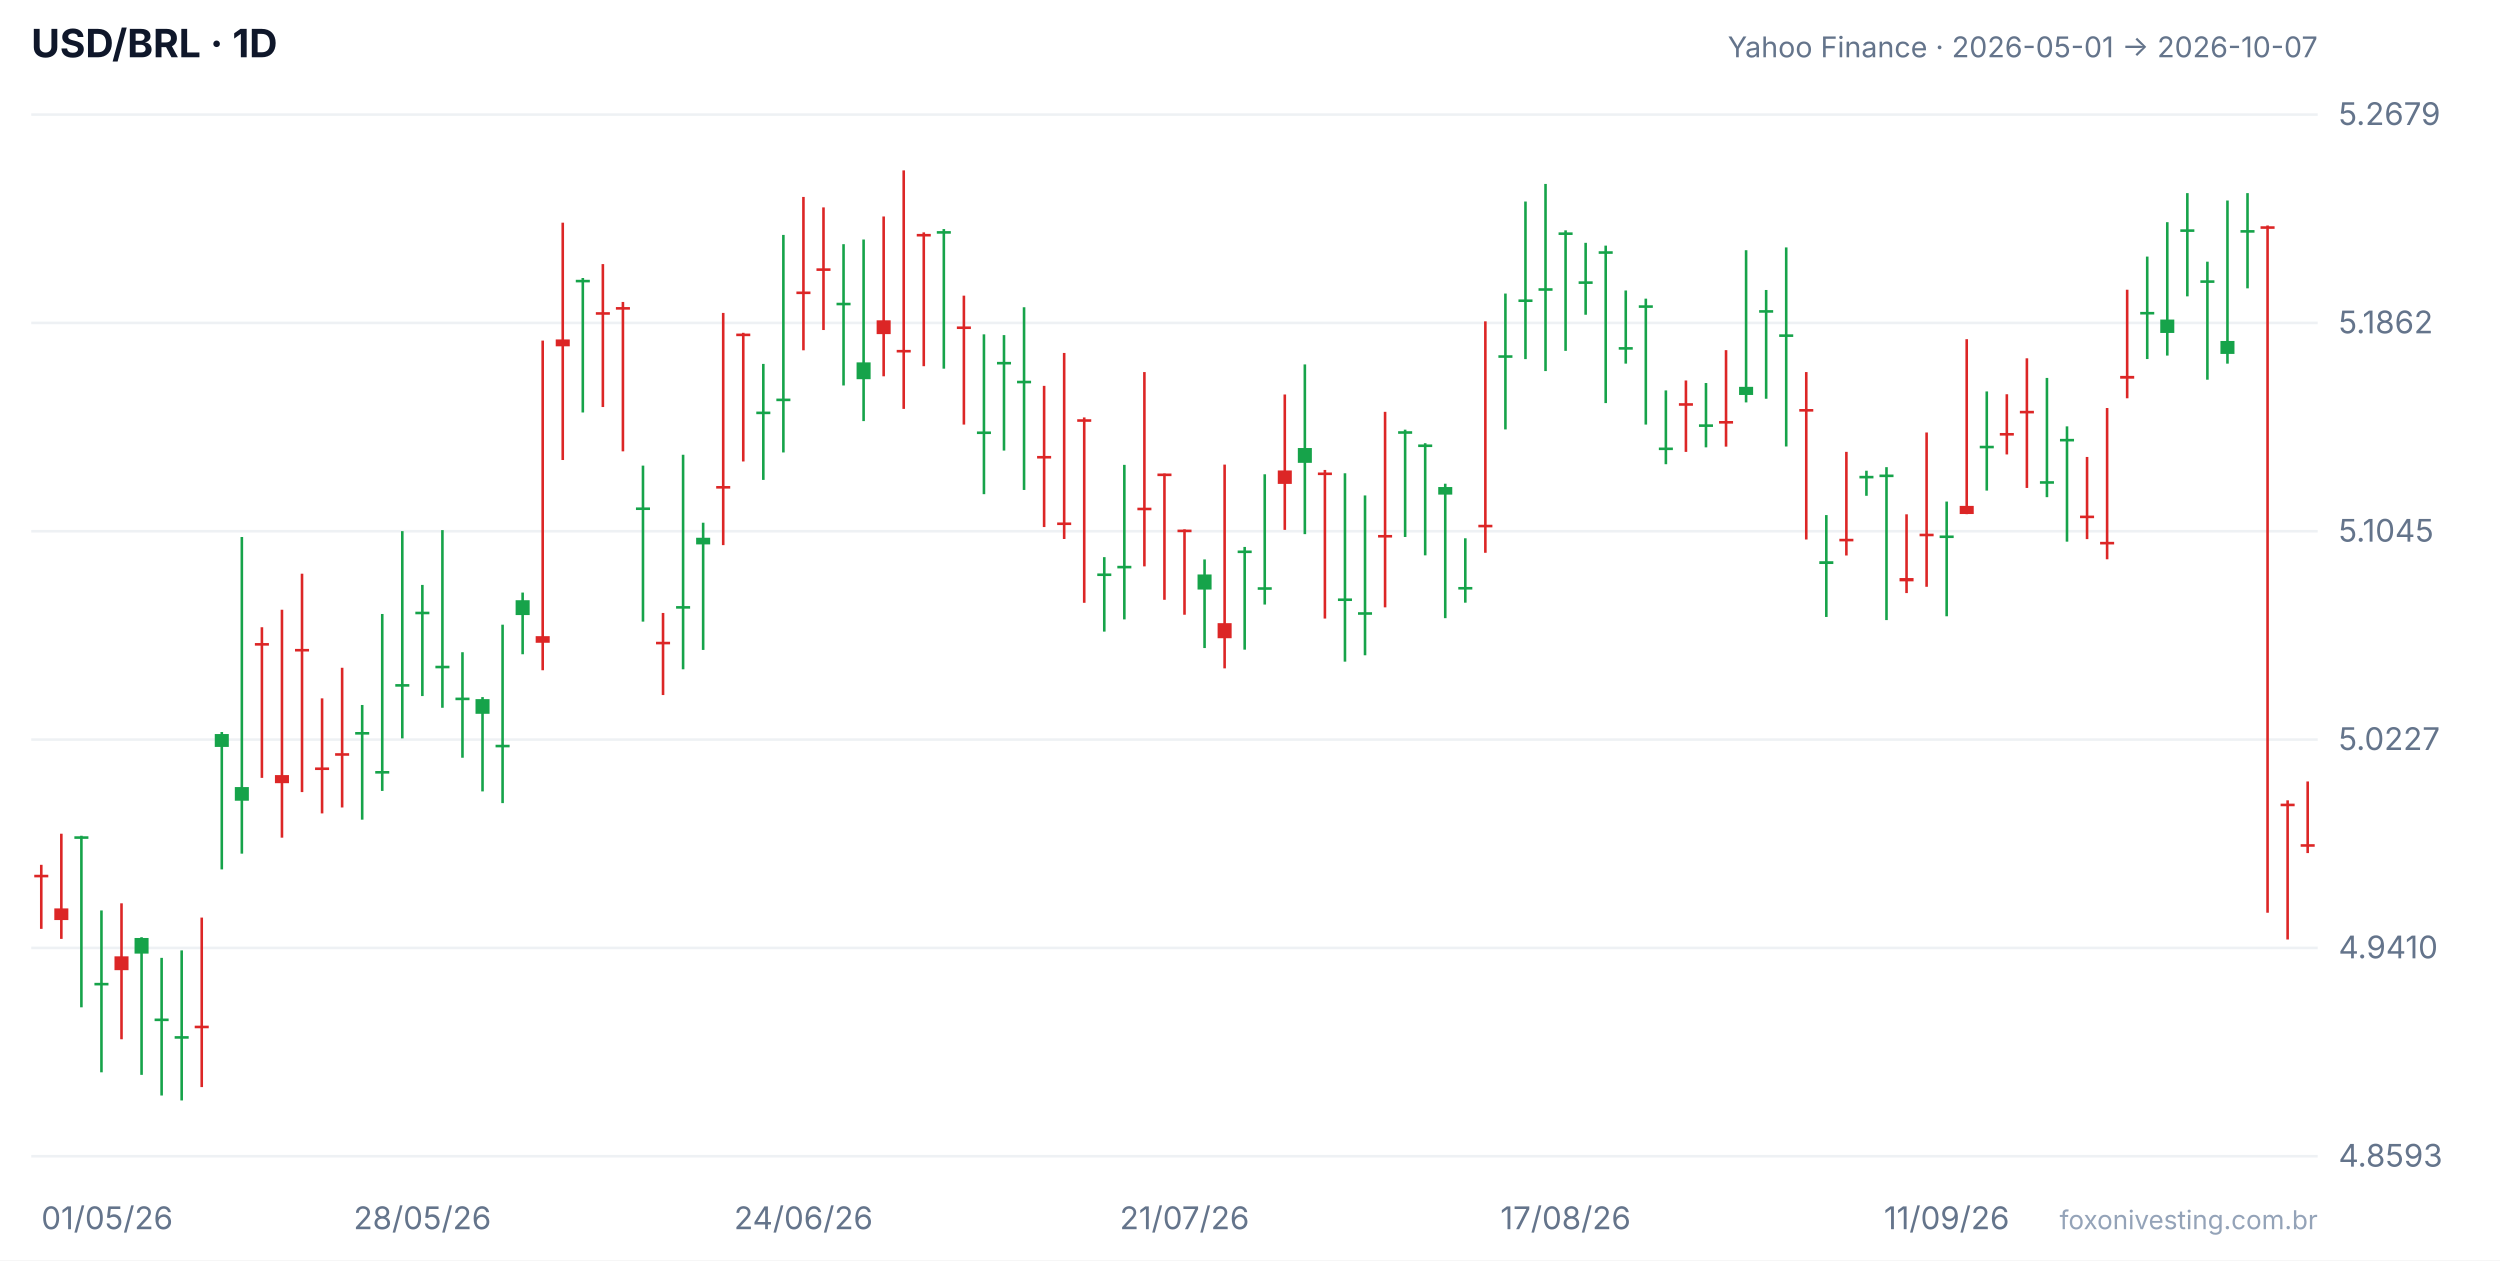
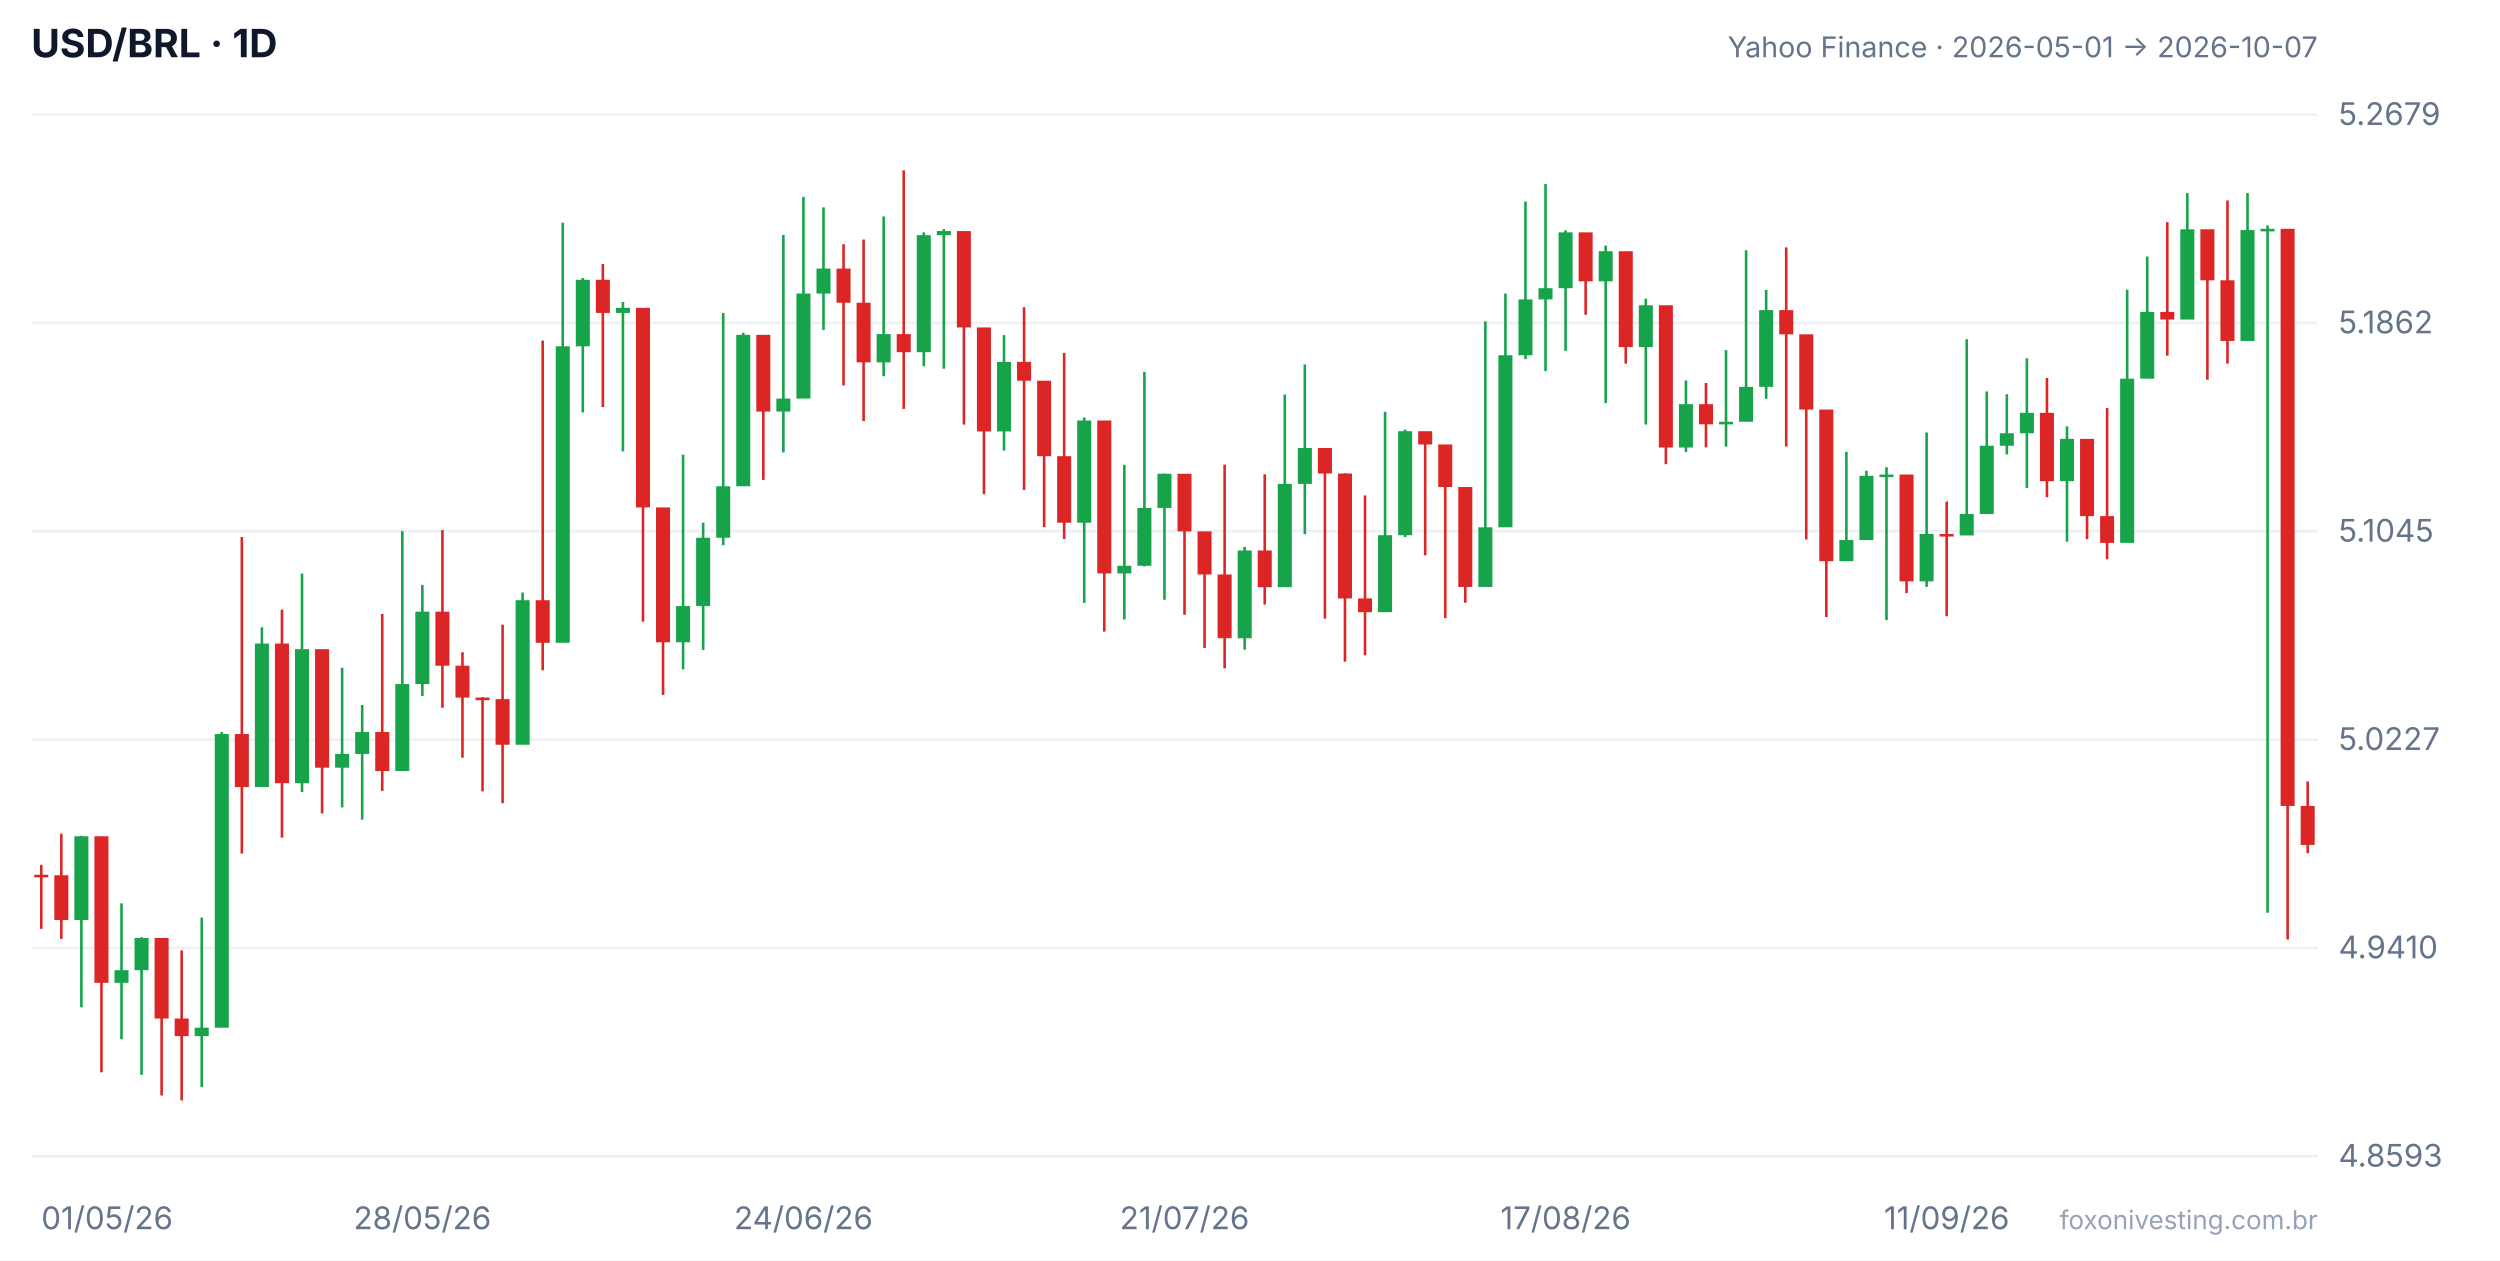
<svg xmlns="http://www.w3.org/2000/svg" viewBox="0 0 960 484" font-family="Inter,system-ui,sans-serif" font-size="12" role="img">
  <rect width="960" height="484" fill="#ffffff" />
  <text x="12" y="22" font-size="15" font-weight="700" fill="#0f172a">USD/BRL · 1D</text>
  <text x="890" y="22" font-size="11" fill="#64748b" text-anchor="end">Yahoo Finance · 2026-05-01 → 2026-10-07</text>
  <line x1="12" x2="890" y1="444" y2="444" stroke="#eef1f4" />
  <text x="898" y="448" fill="#64748b">4.8593</text>
  <line x1="12" x2="890" y1="364" y2="364" stroke="#eef1f4" />
  <text x="898" y="368" fill="#64748b">4.9410</text>
  <line x1="12" x2="890" y1="284" y2="284" stroke="#eef1f4" />
  <text x="898" y="288" fill="#64748b">5.0227</text>
  <line x1="12" x2="890" y1="204" y2="204" stroke="#eef1f4" />
  <text x="898" y="208" fill="#64748b">5.1045</text>
  <line x1="12" x2="890" y1="124" y2="124" stroke="#eef1f4" />
  <text x="898" y="128" fill="#64748b">5.1862</text>
  <line x1="12" x2="890" y1="44" y2="44" stroke="#eef1f4" />
  <text x="898" y="48" fill="#64748b">5.2679</text>
  <text x="15.851" y="472" fill="#64748b" text-anchor="start">01/05/26</text>
  <text x="162.184" y="472" fill="#64748b" text-anchor="middle">28/05/26</text>
  <text x="308.518" y="472" fill="#64748b" text-anchor="middle">24/06/26</text>
  <text x="454.851" y="472" fill="#64748b" text-anchor="middle">21/07/26</text>
  <text x="601.184" y="472" fill="#64748b" text-anchor="middle">17/08/26</text>
  <text x="747.518" y="472" fill="#64748b" text-anchor="middle">11/09/26</text>
  <line x1="15.851" x2="15.851" y1="332.089" y2="356.683" stroke="#dc2626" />
  <rect x="13.155" y="335.907" width="5.391" height="1" fill="#dc2626" />
  <line x1="23.553" x2="23.553" y1="320.147" y2="360.535" stroke="#dc2626" />
-   <rect x="20.857" y="348.828" width="5.391" height="4.474" fill="#dc2626" />
+   <rect x="20.857" y="336.102" width="5.391" height="17.2" fill="#dc2626" />
  <line x1="31.254" x2="31.254" y1="320.93" y2="386.808" stroke="#16a34a" />
-   <rect x="28.559" y="321.126" width="5.391" height="1" fill="#16a34a" />
-   <line x1="38.956" x2="38.956" y1="349.611" y2="411.77" stroke="#16a34a" />
-   <rect x="36.261" y="377.411" width="5.391" height="1" fill="#16a34a" />
-   <line x1="46.658" x2="46.658" y1="346.87" y2="399.08" stroke="#dc2626" />
-   <rect x="43.962" y="367.231" width="5.391" height="5.313" fill="#dc2626" />
+   <rect x="28.559" y="321.126" width="5.391" height="32.176" fill="#16a34a" />
+   <line x1="38.956" x2="38.956" y1="349.611" y2="411.77" stroke="#dc2626" />
+   <rect x="36.261" y="321.126" width="5.391" height="56.285" fill="#dc2626" />
+   <line x1="46.658" x2="46.658" y1="346.87" y2="399.08" stroke="#16a34a" />
+   <rect x="43.962" y="372.544" width="5.391" height="4.867" fill="#16a34a" />
  <line x1="54.36" x2="54.36" y1="359.889" y2="412.748" stroke="#16a34a" />
-   <rect x="51.664" y="360.183" width="5.391" height="6.003" fill="#16a34a" />
-   <line x1="62.061" x2="62.061" y1="367.818" y2="420.677" stroke="#16a34a" />
-   <rect x="59.366" y="391.115" width="5.391" height="1" fill="#16a34a" />
-   <line x1="69.763" x2="69.763" y1="364.949" y2="422.571" stroke="#16a34a" />
-   <rect x="67.068" y="397.869" width="5.391" height="1" fill="#16a34a" />
-   <line x1="77.465" x2="77.465" y1="352.352" y2="417.444" stroke="#dc2626" />
-   <rect x="74.769" y="393.856" width="5.391" height="1" fill="#dc2626" />
+   <rect x="51.664" y="360.183" width="5.391" height="12.361" fill="#16a34a" />
+   <line x1="62.061" x2="62.061" y1="367.818" y2="420.677" stroke="#dc2626" />
+   <rect x="59.366" y="360.183" width="5.391" height="30.932" fill="#dc2626" />
+   <line x1="69.763" x2="69.763" y1="364.949" y2="422.571" stroke="#dc2626" />
+   <rect x="67.068" y="391.115" width="5.391" height="6.754" fill="#dc2626" />
+   <line x1="77.465" x2="77.465" y1="352.352" y2="417.444" stroke="#16a34a" />
+   <rect x="74.769" y="394.639" width="5.391" height="3.23" fill="#16a34a" />
  <line x1="85.167" x2="85.167" y1="281.09" y2="333.851" stroke="#16a34a" />
-   <rect x="82.471" y="281.873" width="5.391" height="4.95" fill="#16a34a" />
-   <line x1="92.868" x2="92.868" y1="206.206" y2="327.801" stroke="#16a34a" />
-   <rect x="90.173" y="302.234" width="5.391" height="5.246" fill="#16a34a" />
-   <line x1="100.57" x2="100.57" y1="240.858" y2="298.709" stroke="#dc2626" />
-   <rect x="97.875" y="246.927" width="5.391" height="1" fill="#dc2626" />
+   <rect x="82.471" y="281.873" width="5.391" height="112.767" fill="#16a34a" />
+   <line x1="92.868" x2="92.868" y1="206.206" y2="327.801" stroke="#dc2626" />
+   <rect x="90.173" y="281.873" width="5.391" height="20.361" fill="#dc2626" />
+   <line x1="100.57" x2="100.57" y1="240.858" y2="298.709" stroke="#16a34a" />
+   <rect x="97.875" y="247.123" width="5.391" height="55.111" fill="#16a34a" />
  <line x1="108.272" x2="108.272" y1="234.138" y2="321.668" stroke="#dc2626" />
-   <rect x="105.576" y="297.633" width="5.391" height="3.108" fill="#dc2626" />
-   <line x1="115.974" x2="115.974" y1="220.301" y2="304.16" stroke="#dc2626" />
-   <rect x="113.278" y="249.178" width="5.391" height="1" fill="#dc2626" />
+   <rect x="105.576" y="247.123" width="5.391" height="53.618" fill="#dc2626" />
+   <line x1="115.974" x2="115.974" y1="220.301" y2="304.16" stroke="#16a34a" />
+   <rect x="113.278" y="249.276" width="5.391" height="51.465" fill="#16a34a" />
  <line x1="123.675" x2="123.675" y1="268.169" y2="312.348" stroke="#dc2626" />
-   <rect x="120.98" y="294.696" width="5.391" height="1" fill="#dc2626" />
-   <line x1="131.377" x2="131.377" y1="256.422" y2="310.072" stroke="#dc2626" />
-   <rect x="128.682" y="289.215" width="5.391" height="1" fill="#dc2626" />
+   <rect x="120.98" y="249.276" width="5.391" height="45.517" fill="#dc2626" />
+   <line x1="131.377" x2="131.377" y1="256.422" y2="310.072" stroke="#16a34a" />
+   <rect x="128.682" y="289.508" width="5.391" height="5.286" fill="#16a34a" />
  <line x1="139.079" x2="139.079" y1="270.713" y2="314.752" stroke="#16a34a" />
-   <rect x="136.383" y="281.09" width="5.391" height="1" fill="#16a34a" />
-   <line x1="146.781" x2="146.781" y1="235.768" y2="303.712" stroke="#16a34a" />
-   <rect x="144.085" y="296.067" width="5.391" height="1" fill="#16a34a" />
+   <rect x="136.383" y="281.09" width="5.391" height="8.419" fill="#16a34a" />
+   <line x1="146.781" x2="146.781" y1="235.768" y2="303.712" stroke="#dc2626" />
+   <rect x="144.085" y="281.09" width="5.391" height="14.977" fill="#dc2626" />
  <line x1="154.482" x2="154.482" y1="203.954" y2="283.537" stroke="#16a34a" />
-   <rect x="151.787" y="262.687" width="5.391" height="1" fill="#16a34a" />
+   <rect x="151.787" y="262.687" width="5.391" height="33.38" fill="#16a34a" />
  <line x1="162.184" x2="162.184" y1="224.609" y2="267.287" stroke="#16a34a" />
-   <rect x="159.489" y="234.887" width="5.391" height="1" fill="#16a34a" />
-   <line x1="169.886" x2="169.886" y1="203.563" y2="271.79" stroke="#16a34a" />
-   <rect x="167.19" y="255.639" width="5.391" height="1" fill="#16a34a" />
-   <line x1="177.588" x2="177.588" y1="250.451" y2="290.976" stroke="#16a34a" />
-   <rect x="174.892" y="267.875" width="5.391" height="1" fill="#16a34a" />
-   <line x1="185.289" x2="185.289" y1="267.679" y2="303.898" stroke="#16a34a" />
-   <rect x="182.594" y="268.462" width="5.391" height="5.64" fill="#16a34a" />
-   <line x1="192.991" x2="192.991" y1="239.879" y2="308.394" stroke="#16a34a" />
-   <rect x="190.296" y="285.984" width="5.391" height="1" fill="#16a34a" />
+   <rect x="159.489" y="234.887" width="5.391" height="27.8" fill="#16a34a" />
+   <line x1="169.886" x2="169.886" y1="203.563" y2="271.79" stroke="#dc2626" />
+   <rect x="167.19" y="234.887" width="5.391" height="20.752" fill="#dc2626" />
+   <line x1="177.588" x2="177.588" y1="250.451" y2="290.976" stroke="#dc2626" />
+   <rect x="174.892" y="255.639" width="5.391" height="12.236" fill="#dc2626" />
+   <line x1="185.289" x2="185.289" y1="267.679" y2="303.898" stroke="#dc2626" />
+   <rect x="182.594" y="267.875" width="5.391" height="1" fill="#dc2626" />
+   <line x1="192.991" x2="192.991" y1="239.879" y2="308.394" stroke="#dc2626" />
+   <rect x="190.296" y="268.462" width="5.391" height="17.522" fill="#dc2626" />
  <line x1="200.693" x2="200.693" y1="227.545" y2="251.234" stroke="#16a34a" />
-   <rect x="197.997" y="230.482" width="5.391" height="5.703" fill="#16a34a" />
+   <rect x="197.997" y="230.482" width="5.391" height="55.502" fill="#16a34a" />
  <line x1="208.395" x2="208.395" y1="130.788" y2="257.377" stroke="#dc2626" />
-   <rect x="205.699" y="244.284" width="5.391" height="2.545" fill="#dc2626" />
-   <line x1="216.096" x2="216.096" y1="85.51" y2="176.644" stroke="#dc2626" />
-   <rect x="213.401" y="130.343" width="5.391" height="2.643" fill="#dc2626" />
+   <rect x="205.699" y="230.482" width="5.391" height="16.347" fill="#dc2626" />
+   <line x1="216.096" x2="216.096" y1="85.51" y2="176.644" stroke="#16a34a" />
+   <rect x="213.401" y="132.986" width="5.391" height="113.843" fill="#16a34a" />
  <line x1="223.798" x2="223.798" y1="106.752" y2="158.393" stroke="#16a34a" />
-   <rect x="221.103" y="107.437" width="5.391" height="1" fill="#16a34a" />
+   <rect x="221.103" y="107.437" width="5.391" height="25.549" fill="#16a34a" />
  <line x1="231.5" x2="231.5" y1="101.409" y2="156.302" stroke="#dc2626" />
-   <rect x="228.804" y="119.869" width="5.391" height="1" fill="#dc2626" />
-   <line x1="239.202" x2="239.202" y1="115.953" y2="173.316" stroke="#dc2626" />
-   <rect x="236.506" y="117.911" width="5.391" height="1" fill="#dc2626" />
-   <line x1="246.904" x2="246.904" y1="178.797" y2="238.705" stroke="#16a34a" />
-   <rect x="244.208" y="194.851" width="5.391" height="1" fill="#16a34a" />
+   <rect x="228.804" y="107.437" width="5.391" height="12.725" fill="#dc2626" />
+   <line x1="239.202" x2="239.202" y1="115.953" y2="173.316" stroke="#16a34a" />
+   <rect x="236.506" y="118.205" width="5.391" height="1.958" fill="#16a34a" />
+   <line x1="246.904" x2="246.904" y1="178.797" y2="238.705" stroke="#dc2626" />
+   <rect x="244.208" y="118.205" width="5.391" height="76.646" fill="#dc2626" />
  <line x1="254.605" x2="254.605" y1="235.376" y2="266.896" stroke="#dc2626" />
-   <rect x="251.91" y="246.437" width="5.391" height="1" fill="#dc2626" />
+   <rect x="251.91" y="194.851" width="5.391" height="51.782" fill="#dc2626" />
  <line x1="262.307" x2="262.307" y1="174.626" y2="257.009" stroke="#16a34a" />
-   <rect x="259.611" y="232.733" width="5.391" height="1" fill="#16a34a" />
+   <rect x="259.611" y="232.733" width="5.391" height="13.9" fill="#16a34a" />
  <line x1="270.009" x2="270.009" y1="200.724" y2="249.57" stroke="#16a34a" />
-   <rect x="267.313" y="206.499" width="5.391" height="2.551" fill="#16a34a" />
-   <line x1="277.711" x2="277.711" y1="120.162" y2="209.325" stroke="#dc2626" />
-   <rect x="275.015" y="186.628" width="5.391" height="1" fill="#dc2626" />
-   <line x1="285.412" x2="285.412" y1="127.798" y2="177.207" stroke="#dc2626" />
-   <rect x="282.717" y="128.091" width="5.391" height="1" fill="#dc2626" />
-   <line x1="293.114" x2="293.114" y1="139.74" y2="184.279" stroke="#16a34a" />
-   <rect x="290.418" y="158.045" width="5.391" height="1" fill="#16a34a" />
+   <rect x="267.313" y="206.499" width="5.391" height="26.234" fill="#16a34a" />
+   <line x1="277.711" x2="277.711" y1="120.162" y2="209.325" stroke="#16a34a" />
+   <rect x="275.015" y="186.726" width="5.391" height="19.773" fill="#16a34a" />
+   <line x1="285.412" x2="285.412" y1="127.798" y2="177.207" stroke="#16a34a" />
+   <rect x="282.717" y="128.581" width="5.391" height="58.145" fill="#16a34a" />
+   <line x1="293.114" x2="293.114" y1="139.74" y2="184.279" stroke="#dc2626" />
+   <rect x="290.418" y="128.581" width="5.391" height="29.464" fill="#dc2626" />
  <line x1="300.816" x2="300.816" y1="90.209" y2="173.744" stroke="#16a34a" />
-   <rect x="298.12" y="153.053" width="5.391" height="1" fill="#16a34a" />
-   <line x1="308.518" x2="308.518" y1="75.624" y2="134.516" stroke="#dc2626" />
-   <rect x="305.822" y="111.94" width="5.391" height="1" fill="#dc2626" />
-   <line x1="316.219" x2="316.219" y1="79.637" y2="126.732" stroke="#dc2626" />
-   <rect x="313.524" y="103.032" width="5.391" height="1" fill="#dc2626" />
-   <line x1="323.921" x2="323.921" y1="93.764" y2="148.024" stroke="#16a34a" />
-   <rect x="321.225" y="116.247" width="5.391" height="1" fill="#16a34a" />
-   <line x1="331.623" x2="331.623" y1="91.971" y2="161.703" stroke="#16a34a" />
-   <rect x="328.927" y="139.153" width="5.391" height="6.456" fill="#16a34a" />
-   <line x1="339.325" x2="339.325" y1="83.126" y2="144.498" stroke="#dc2626" />
-   <rect x="336.629" y="123.001" width="5.391" height="5.299" fill="#dc2626" />
+   <rect x="298.12" y="153.053" width="5.391" height="4.992" fill="#16a34a" />
+   <line x1="308.518" x2="308.518" y1="75.624" y2="134.516" stroke="#16a34a" />
+   <rect x="305.822" y="112.723" width="5.391" height="40.33" fill="#16a34a" />
+   <line x1="316.219" x2="316.219" y1="79.637" y2="126.732" stroke="#16a34a" />
+   <rect x="313.524" y="103.13" width="5.391" height="9.593" fill="#16a34a" />
+   <line x1="323.921" x2="323.921" y1="93.764" y2="148.024" stroke="#dc2626" />
+   <rect x="321.225" y="103.13" width="5.391" height="13.117" fill="#dc2626" />
+   <line x1="331.623" x2="331.623" y1="91.971" y2="161.703" stroke="#dc2626" />
+   <rect x="328.927" y="116.247" width="5.391" height="22.906" fill="#dc2626" />
+   <line x1="339.325" x2="339.325" y1="83.126" y2="144.498" stroke="#16a34a" />
+   <rect x="336.629" y="128.3" width="5.391" height="10.853" fill="#16a34a" />
  <line x1="347.026" x2="347.026" y1="65.429" y2="157.016" stroke="#dc2626" />
-   <rect x="344.331" y="134.356" width="5.391" height="1" fill="#dc2626" />
-   <line x1="354.728" x2="354.728" y1="89.23" y2="140.621" stroke="#dc2626" />
-   <rect x="352.032" y="89.817" width="5.391" height="1" fill="#dc2626" />
+   <rect x="344.331" y="128.3" width="5.391" height="6.938" fill="#dc2626" />
+   <line x1="354.728" x2="354.728" y1="89.23" y2="140.621" stroke="#16a34a" />
+   <rect x="352.032" y="90.307" width="5.391" height="44.931" fill="#16a34a" />
  <line x1="362.43" x2="362.43" y1="87.957" y2="141.57" stroke="#16a34a" />
-   <rect x="359.734" y="88.741" width="5.391" height="1" fill="#16a34a" />
+   <rect x="359.734" y="88.741" width="5.391" height="1.566" fill="#16a34a" />
  <line x1="370.132" x2="370.132" y1="113.527" y2="163.037" stroke="#dc2626" />
-   <rect x="367.436" y="125.35" width="5.391" height="1" fill="#dc2626" />
-   <line x1="377.833" x2="377.833" y1="128.385" y2="189.761" stroke="#16a34a" />
-   <rect x="375.138" y="165.68" width="5.391" height="1" fill="#16a34a" />
+   <rect x="367.436" y="88.741" width="5.391" height="37.001" fill="#dc2626" />
+   <line x1="377.833" x2="377.833" y1="128.385" y2="189.761" stroke="#dc2626" />
+   <rect x="375.138" y="125.742" width="5.391" height="39.938" fill="#dc2626" />
  <line x1="385.535" x2="385.535" y1="128.679" y2="173.022" stroke="#16a34a" />
-   <rect x="382.839" y="138.957" width="5.391" height="1" fill="#16a34a" />
-   <line x1="393.237" x2="393.237" y1="117.98" y2="188.143" stroke="#16a34a" />
-   <rect x="390.541" y="146.201" width="5.391" height="1" fill="#16a34a" />
+   <rect x="382.839" y="138.957" width="5.391" height="26.723" fill="#16a34a" />
+   <line x1="393.237" x2="393.237" y1="117.98" y2="188.143" stroke="#dc2626" />
+   <rect x="390.541" y="138.957" width="5.391" height="7.244" fill="#dc2626" />
  <line x1="400.939" x2="400.939" y1="148.169" y2="202.388" stroke="#dc2626" />
-   <rect x="398.243" y="175.078" width="5.391" height="1" fill="#dc2626" />
+   <rect x="398.243" y="146.201" width="5.391" height="28.974" fill="#dc2626" />
  <line x1="408.64" x2="408.64" y1="135.531" y2="206.975" stroke="#dc2626" />
-   <rect x="405.945" y="200.626" width="5.391" height="1" fill="#dc2626" />
-   <line x1="416.342" x2="416.342" y1="160.297" y2="231.479" stroke="#dc2626" />
-   <rect x="413.646" y="160.982" width="5.391" height="1" fill="#dc2626" />
-   <line x1="424.044" x2="424.044" y1="213.939" y2="242.537" stroke="#16a34a" />
-   <rect x="421.348" y="220.203" width="5.391" height="1" fill="#16a34a" />
+   <rect x="405.945" y="175.175" width="5.391" height="25.549" fill="#dc2626" />
+   <line x1="416.342" x2="416.342" y1="160.297" y2="231.479" stroke="#16a34a" />
+   <rect x="413.646" y="161.471" width="5.391" height="39.253" fill="#16a34a" />
+   <line x1="424.044" x2="424.044" y1="213.939" y2="242.537" stroke="#dc2626" />
+   <rect x="421.348" y="161.471" width="5.391" height="58.732" fill="#dc2626" />
  <line x1="431.746" x2="431.746" y1="178.504" y2="237.855" stroke="#16a34a" />
-   <rect x="429.05" y="217.267" width="5.391" height="1" fill="#16a34a" />
-   <line x1="439.447" x2="439.447" y1="142.872" y2="217.489" stroke="#dc2626" />
-   <rect x="436.752" y="194.949" width="5.391" height="1" fill="#dc2626" />
-   <line x1="447.149" x2="447.149" y1="181.832" y2="230.325" stroke="#dc2626" />
-   <rect x="444.454" y="181.832" width="5.391" height="1" fill="#dc2626" />
+   <rect x="429.05" y="217.267" width="5.391" height="2.936" fill="#16a34a" />
+   <line x1="439.447" x2="439.447" y1="142.872" y2="217.489" stroke="#16a34a" />
+   <rect x="436.752" y="195.047" width="5.391" height="22.22" fill="#16a34a" />
+   <line x1="447.149" x2="447.149" y1="181.832" y2="230.325" stroke="#16a34a" />
+   <rect x="444.454" y="181.93" width="5.391" height="13.117" fill="#16a34a" />
  <line x1="454.851" x2="454.851" y1="203.269" y2="236.061" stroke="#dc2626" />
-   <rect x="452.155" y="203.367" width="5.391" height="1" fill="#dc2626" />
-   <line x1="462.553" x2="462.553" y1="214.82" y2="248.852" stroke="#16a34a" />
-   <rect x="459.857" y="220.595" width="5.391" height="5.791" fill="#16a34a" />
+   <rect x="452.155" y="181.93" width="5.391" height="22.122" fill="#dc2626" />
+   <line x1="462.553" x2="462.553" y1="214.82" y2="248.852" stroke="#dc2626" />
+   <rect x="459.857" y="204.052" width="5.391" height="16.543" fill="#dc2626" />
  <line x1="470.254" x2="470.254" y1="178.406" y2="256.655" stroke="#dc2626" />
-   <rect x="467.559" y="239.292" width="5.391" height="5.787" fill="#dc2626" />
+   <rect x="467.559" y="220.595" width="5.391" height="24.484" fill="#dc2626" />
  <line x1="477.956" x2="477.956" y1="210.023" y2="249.472" stroke="#16a34a" />
-   <rect x="475.261" y="211.394" width="5.391" height="1" fill="#16a34a" />
-   <line x1="485.658" x2="485.658" y1="182.12" y2="232.146" stroke="#16a34a" />
-   <rect x="482.962" y="225.49" width="5.391" height="1" fill="#16a34a" />
-   <line x1="493.36" x2="493.36" y1="151.48" y2="203.478" stroke="#dc2626" />
-   <rect x="490.664" y="180.657" width="5.391" height="5.163" fill="#dc2626" />
+   <rect x="475.261" y="211.394" width="5.391" height="33.685" fill="#16a34a" />
+   <line x1="485.658" x2="485.658" y1="182.12" y2="232.146" stroke="#dc2626" />
+   <rect x="482.962" y="211.394" width="5.391" height="14.096" fill="#dc2626" />
+   <line x1="493.36" x2="493.36" y1="151.48" y2="203.478" stroke="#16a34a" />
+   <rect x="490.664" y="185.82" width="5.391" height="39.67" fill="#16a34a" />
  <line x1="501.061" x2="501.061" y1="139.936" y2="205.112" stroke="#16a34a" />
-   <rect x="498.366" y="172.043" width="5.391" height="5.692" fill="#16a34a" />
+   <rect x="498.366" y="172.043" width="5.391" height="13.777" fill="#16a34a" />
  <line x1="508.763" x2="508.763" y1="180.461" y2="237.53" stroke="#dc2626" />
-   <rect x="506.068" y="181.44" width="5.391" height="1" fill="#dc2626" />
-   <line x1="516.465" x2="516.465" y1="181.734" y2="254.073" stroke="#16a34a" />
-   <rect x="513.769" y="229.796" width="5.391" height="1" fill="#16a34a" />
-   <line x1="524.167" x2="524.167" y1="190.25" y2="251.626" stroke="#16a34a" />
-   <rect x="521.471" y="235.082" width="5.391" height="1" fill="#16a34a" />
-   <line x1="531.868" x2="531.868" y1="158.143" y2="233.222" stroke="#dc2626" />
-   <rect x="529.173" y="205.422" width="5.391" height="1" fill="#dc2626" />
+   <rect x="506.068" y="172.043" width="5.391" height="9.789" fill="#dc2626" />
+   <line x1="516.465" x2="516.465" y1="181.734" y2="254.073" stroke="#dc2626" />
+   <rect x="513.769" y="181.832" width="5.391" height="47.965" fill="#dc2626" />
+   <line x1="524.167" x2="524.167" y1="190.25" y2="251.626" stroke="#dc2626" />
+   <rect x="521.471" y="229.796" width="5.391" height="5.286" fill="#dc2626" />
+   <line x1="531.868" x2="531.868" y1="158.143" y2="233.222" stroke="#16a34a" />
+   <rect x="529.173" y="205.52" width="5.391" height="29.562" fill="#16a34a" />
  <line x1="539.57" x2="539.57" y1="164.995" y2="206.206" stroke="#16a34a" />
-   <rect x="536.875" y="165.582" width="5.391" height="1" fill="#16a34a" />
-   <line x1="547.272" x2="547.272" y1="170.183" y2="213.254" stroke="#16a34a" />
-   <rect x="544.576" y="170.672" width="5.391" height="1" fill="#16a34a" />
-   <line x1="554.974" x2="554.974" y1="185.747" y2="237.374" stroke="#16a34a" />
-   <rect x="552.278" y="187.02" width="5.391" height="2.909" fill="#16a34a" />
-   <line x1="562.675" x2="562.675" y1="206.695" y2="231.432" stroke="#16a34a" />
-   <rect x="559.98" y="225.392" width="5.391" height="1" fill="#16a34a" />
-   <line x1="570.377" x2="570.377" y1="123.393" y2="212.274" stroke="#dc2626" />
-   <rect x="567.682" y="201.507" width="5.391" height="1" fill="#dc2626" />
+   <rect x="536.875" y="165.582" width="5.391" height="39.938" fill="#16a34a" />
+   <line x1="547.272" x2="547.272" y1="170.183" y2="213.254" stroke="#dc2626" />
+   <rect x="544.576" y="165.582" width="5.391" height="5.09" fill="#dc2626" />
+   <line x1="554.974" x2="554.974" y1="185.747" y2="237.374" stroke="#dc2626" />
+   <rect x="552.278" y="170.672" width="5.391" height="16.347" fill="#dc2626" />
+   <line x1="562.675" x2="562.675" y1="206.695" y2="231.432" stroke="#dc2626" />
+   <rect x="559.98" y="187.02" width="5.391" height="38.372" fill="#dc2626" />
+   <line x1="570.377" x2="570.377" y1="123.393" y2="212.274" stroke="#16a34a" />
+   <rect x="567.682" y="202.486" width="5.391" height="22.906" fill="#16a34a" />
  <line x1="578.079" x2="578.079" y1="112.723" y2="164.899" stroke="#16a34a" />
-   <rect x="575.383" y="136.412" width="5.391" height="1" fill="#16a34a" />
+   <rect x="575.383" y="136.412" width="5.391" height="66.074" fill="#16a34a" />
  <line x1="585.781" x2="585.781" y1="77.386" y2="137.904" stroke="#16a34a" />
-   <rect x="583.085" y="114.974" width="5.391" height="1" fill="#16a34a" />
+   <rect x="583.085" y="114.974" width="5.391" height="21.438" fill="#16a34a" />
  <line x1="593.482" x2="593.482" y1="70.632" y2="142.493" stroke="#16a34a" />
-   <rect x="590.787" y="110.667" width="5.391" height="1" fill="#16a34a" />
+   <rect x="590.787" y="110.667" width="5.391" height="4.307" fill="#16a34a" />
  <line x1="601.184" x2="601.184" y1="88.447" y2="134.731" stroke="#16a34a" />
-   <rect x="598.489" y="89.23" width="5.391" height="1" fill="#16a34a" />
-   <line x1="608.886" x2="608.886" y1="93.244" y2="120.865" stroke="#16a34a" />
-   <rect x="606.19" y="108.025" width="5.391" height="1" fill="#16a34a" />
+   <rect x="598.489" y="89.23" width="5.391" height="21.438" fill="#16a34a" />
+   <line x1="608.886" x2="608.886" y1="93.244" y2="120.865" stroke="#dc2626" />
+   <rect x="606.19" y="89.23" width="5.391" height="18.795" fill="#dc2626" />
  <line x1="616.588" x2="616.588" y1="94.32" y2="154.787" stroke="#16a34a" />
-   <rect x="613.892" y="96.474" width="5.391" height="1" fill="#16a34a" />
-   <line x1="624.289" x2="624.289" y1="111.548" y2="139.634" stroke="#16a34a" />
-   <rect x="621.594" y="133.279" width="5.391" height="1" fill="#16a34a" />
+   <rect x="613.892" y="96.474" width="5.391" height="11.551" fill="#16a34a" />
+   <line x1="624.289" x2="624.289" y1="111.548" y2="139.634" stroke="#dc2626" />
+   <rect x="621.594" y="96.474" width="5.391" height="36.806" fill="#dc2626" />
  <line x1="631.991" x2="631.991" y1="114.681" y2="163.037" stroke="#16a34a" />
-   <rect x="629.296" y="117.226" width="5.391" height="1" fill="#16a34a" />
-   <line x1="639.693" x2="639.693" y1="149.92" y2="178.259" stroke="#16a34a" />
-   <rect x="636.997" y="171.847" width="5.391" height="1" fill="#16a34a" />
-   <line x1="647.395" x2="647.395" y1="146.103" y2="173.527" stroke="#dc2626" />
-   <rect x="644.699" y="154.815" width="5.391" height="1" fill="#dc2626" />
-   <line x1="655.096" x2="655.096" y1="147.082" y2="171.783" stroke="#16a34a" />
-   <rect x="652.401" y="162.939" width="5.391" height="1" fill="#16a34a" />
-   <line x1="662.798" x2="662.798" y1="134.454" y2="171.51" stroke="#dc2626" />
-   <rect x="660.103" y="161.667" width="5.391" height="1" fill="#dc2626" />
+   <rect x="629.296" y="117.226" width="5.391" height="16.053" fill="#16a34a" />
+   <line x1="639.693" x2="639.693" y1="149.92" y2="178.259" stroke="#dc2626" />
+   <rect x="636.997" y="117.226" width="5.391" height="54.621" fill="#dc2626" />
+   <line x1="647.395" x2="647.395" y1="146.103" y2="173.527" stroke="#16a34a" />
+   <rect x="644.699" y="155.206" width="5.391" height="16.641" fill="#16a34a" />
+   <line x1="655.096" x2="655.096" y1="147.082" y2="171.783" stroke="#dc2626" />
+   <rect x="652.401" y="155.206" width="5.391" height="7.733" fill="#dc2626" />
+   <line x1="662.798" x2="662.798" y1="134.454" y2="171.51" stroke="#16a34a" />
+   <rect x="660.103" y="161.961" width="5.391" height="1" fill="#16a34a" />
  <line x1="670.5" x2="670.5" y1="96.082" y2="154.524" stroke="#16a34a" />
-   <rect x="667.804" y="148.55" width="5.391" height="3.118" fill="#16a34a" />
+   <rect x="667.804" y="148.55" width="5.391" height="13.411" fill="#16a34a" />
  <line x1="678.202" x2="678.202" y1="111.353" y2="153.125" stroke="#16a34a" />
-   <rect x="675.506" y="119.086" width="5.391" height="1" fill="#16a34a" />
-   <line x1="685.904" x2="685.904" y1="95.006" y2="171.455" stroke="#16a34a" />
-   <rect x="683.208" y="128.385" width="5.391" height="1" fill="#16a34a" />
+   <rect x="675.506" y="119.086" width="5.391" height="29.464" fill="#16a34a" />
+   <line x1="685.904" x2="685.904" y1="95.006" y2="171.455" stroke="#dc2626" />
+   <rect x="683.208" y="119.086" width="5.391" height="9.299" fill="#dc2626" />
  <line x1="693.605" x2="693.605" y1="142.872" y2="207.17" stroke="#dc2626" />
-   <rect x="690.91" y="157.066" width="5.391" height="1" fill="#dc2626" />
-   <line x1="701.307" x2="701.307" y1="197.788" y2="236.918" stroke="#16a34a" />
-   <rect x="698.611" y="215.505" width="5.391" height="1.077" fill="#16a34a" />
-   <line x1="709.009" x2="709.009" y1="173.511" y2="213.309" stroke="#dc2626" />
-   <rect x="706.313" y="206.891" width="5.391" height="1" fill="#dc2626" />
+   <rect x="690.91" y="128.385" width="5.391" height="28.877" fill="#dc2626" />
+   <line x1="701.307" x2="701.307" y1="197.788" y2="236.918" stroke="#dc2626" />
+   <rect x="698.611" y="157.262" width="5.391" height="58.243" fill="#dc2626" />
+   <line x1="709.009" x2="709.009" y1="173.511" y2="213.309" stroke="#16a34a" />
+   <rect x="706.313" y="207.38" width="5.391" height="8.124" fill="#16a34a" />
  <line x1="716.711" x2="716.711" y1="180.755" y2="190.387" stroke="#16a34a" />
-   <rect x="714.015" y="182.712" width="5.391" height="1" fill="#16a34a" />
+   <rect x="714.015" y="182.712" width="5.391" height="24.668" fill="#16a34a" />
  <line x1="724.412" x2="724.412" y1="179.384" y2="238.115" stroke="#16a34a" />
  <rect x="721.717" y="182.223" width="5.391" height="1" fill="#16a34a" />
  <line x1="732.114" x2="732.114" y1="197.493" y2="227.741" stroke="#dc2626" />
-   <rect x="729.418" y="221.965" width="5.391" height="1.273" fill="#dc2626" />
-   <line x1="739.816" x2="739.816" y1="166.072" y2="225.335" stroke="#dc2626" />
-   <rect x="737.12" y="204.933" width="5.391" height="1" fill="#dc2626" />
-   <line x1="747.518" x2="747.518" y1="192.599" y2="236.648" stroke="#16a34a" />
-   <rect x="744.822" y="205.618" width="5.391" height="1" fill="#16a34a" />
-   <line x1="755.219" x2="755.219" y1="130.245" y2="197.437" stroke="#dc2626" />
-   <rect x="752.524" y="194.263" width="5.391" height="3.125" fill="#dc2626" />
+   <rect x="729.418" y="182.223" width="5.391" height="41.015" fill="#dc2626" />
+   <line x1="739.816" x2="739.816" y1="166.072" y2="225.335" stroke="#16a34a" />
+   <rect x="737.12" y="205.031" width="5.391" height="18.208" fill="#16a34a" />
+   <line x1="747.518" x2="747.518" y1="192.599" y2="236.648" stroke="#dc2626" />
+   <rect x="744.822" y="205.031" width="5.391" height="1" fill="#dc2626" />
+   <line x1="755.219" x2="755.219" y1="130.245" y2="197.437" stroke="#16a34a" />
+   <rect x="752.524" y="197.388" width="5.391" height="8.23" fill="#16a34a" />
  <line x1="762.921" x2="762.921" y1="150.312" y2="188.39" stroke="#16a34a" />
-   <rect x="760.225" y="171.162" width="5.391" height="1" fill="#16a34a" />
-   <line x1="770.623" x2="770.623" y1="151.389" y2="174.506" stroke="#dc2626" />
-   <rect x="767.927" y="166.267" width="5.391" height="1" fill="#dc2626" />
-   <line x1="778.325" x2="778.325" y1="137.587" y2="187.372" stroke="#dc2626" />
-   <rect x="775.629" y="157.751" width="5.391" height="1" fill="#dc2626" />
-   <line x1="786.026" x2="786.026" y1="145.124" y2="190.912" stroke="#16a34a" />
-   <rect x="783.331" y="184.768" width="5.391" height="1" fill="#16a34a" />
+   <rect x="760.225" y="171.162" width="5.391" height="26.226" fill="#16a34a" />
+   <line x1="770.623" x2="770.623" y1="151.389" y2="174.506" stroke="#16a34a" />
+   <rect x="767.927" y="166.365" width="5.391" height="4.796" fill="#16a34a" />
+   <line x1="778.325" x2="778.325" y1="137.587" y2="187.372" stroke="#16a34a" />
+   <rect x="775.629" y="158.535" width="5.391" height="7.831" fill="#16a34a" />
+   <line x1="786.026" x2="786.026" y1="145.124" y2="190.912" stroke="#dc2626" />
+   <rect x="783.331" y="158.535" width="5.391" height="26.234" fill="#dc2626" />
  <line x1="793.728" x2="793.728" y1="163.723" y2="207.996" stroke="#16a34a" />
-   <rect x="791.032" y="168.519" width="5.391" height="1" fill="#16a34a" />
+   <rect x="791.032" y="168.519" width="5.391" height="16.249" fill="#16a34a" />
  <line x1="801.43" x2="801.43" y1="175.469" y2="207.02" stroke="#dc2626" />
-   <rect x="798.734" y="197.983" width="5.391" height="1" fill="#dc2626" />
+   <rect x="798.734" y="168.519" width="5.391" height="29.66" fill="#dc2626" />
  <line x1="809.132" x2="809.132" y1="156.674" y2="214.765" stroke="#dc2626" />
-   <rect x="806.436" y="208.066" width="5.391" height="1" fill="#dc2626" />
-   <line x1="816.833" x2="816.833" y1="111.255" y2="152.941" stroke="#dc2626" />
-   <rect x="814.138" y="144.341" width="5.391" height="1.077" fill="#dc2626" />
+   <rect x="806.436" y="198.179" width="5.391" height="10.279" fill="#dc2626" />
+   <line x1="816.833" x2="816.833" y1="111.255" y2="152.941" stroke="#16a34a" />
+   <rect x="814.138" y="145.418" width="5.391" height="63.04" fill="#16a34a" />
  <line x1="824.535" x2="824.535" y1="98.529" y2="137.876" stroke="#16a34a" />
-   <rect x="821.839" y="119.771" width="5.391" height="1" fill="#16a34a" />
-   <line x1="832.237" x2="832.237" y1="85.315" y2="136.544" stroke="#16a34a" />
-   <rect x="829.541" y="122.708" width="5.391" height="5.146" fill="#16a34a" />
+   <rect x="821.839" y="119.771" width="5.391" height="25.646" fill="#16a34a" />
+   <line x1="832.237" x2="832.237" y1="85.315" y2="136.544" stroke="#dc2626" />
+   <rect x="829.541" y="119.771" width="5.391" height="2.936" fill="#dc2626" />
  <line x1="839.939" x2="839.939" y1="74.155" y2="113.8" stroke="#16a34a" />
-   <rect x="837.243" y="88.055" width="5.391" height="1" fill="#16a34a" />
-   <line x1="847.64" x2="847.64" y1="100.487" y2="145.809" stroke="#16a34a" />
-   <rect x="844.945" y="107.633" width="5.391" height="1" fill="#16a34a" />
-   <line x1="855.342" x2="855.342" y1="76.994" y2="139.642" stroke="#16a34a" />
-   <rect x="852.646" y="130.93" width="5.391" height="4.979" fill="#16a34a" />
+   <rect x="837.243" y="88.055" width="5.391" height="34.652" fill="#16a34a" />
+   <line x1="847.64" x2="847.64" y1="100.487" y2="145.809" stroke="#dc2626" />
+   <rect x="844.945" y="88.055" width="5.391" height="19.577" fill="#dc2626" />
+   <line x1="855.342" x2="855.342" y1="76.994" y2="139.642" stroke="#dc2626" />
+   <rect x="852.646" y="107.633" width="5.391" height="23.297" fill="#dc2626" />
  <line x1="863.044" x2="863.044" y1="74.155" y2="110.725" stroke="#16a34a" />
-   <rect x="860.348" y="88.349" width="5.391" height="1" fill="#16a34a" />
-   <line x1="870.746" x2="870.746" y1="86.587" y2="350.492" stroke="#dc2626" />
-   <rect x="868.05" y="86.881" width="5.391" height="1" fill="#dc2626" />
+   <rect x="860.348" y="88.349" width="5.391" height="42.581" fill="#16a34a" />
+   <line x1="870.746" x2="870.746" y1="86.587" y2="350.492" stroke="#16a34a" />
+   <rect x="868.05" y="87.859" width="5.391" height="1" fill="#16a34a" />
  <line x1="878.447" x2="878.447" y1="307.324" y2="360.77" stroke="#dc2626" />
-   <rect x="875.752" y="308.596" width="5.391" height="1" fill="#dc2626" />
+   <rect x="875.752" y="87.859" width="5.391" height="221.618" fill="#dc2626" />
  <line x1="886.149" x2="886.149" y1="300.08" y2="327.584" stroke="#dc2626" />
-   <rect x="883.454" y="324.16" width="5.391" height="1" fill="#dc2626" />
+   <rect x="883.454" y="309.477" width="5.391" height="14.977" fill="#dc2626" />
  <text x="890" y="472" font-size="10" fill="#94a3b8" text-anchor="end">foxonivesting.com.br</text>
</svg>
